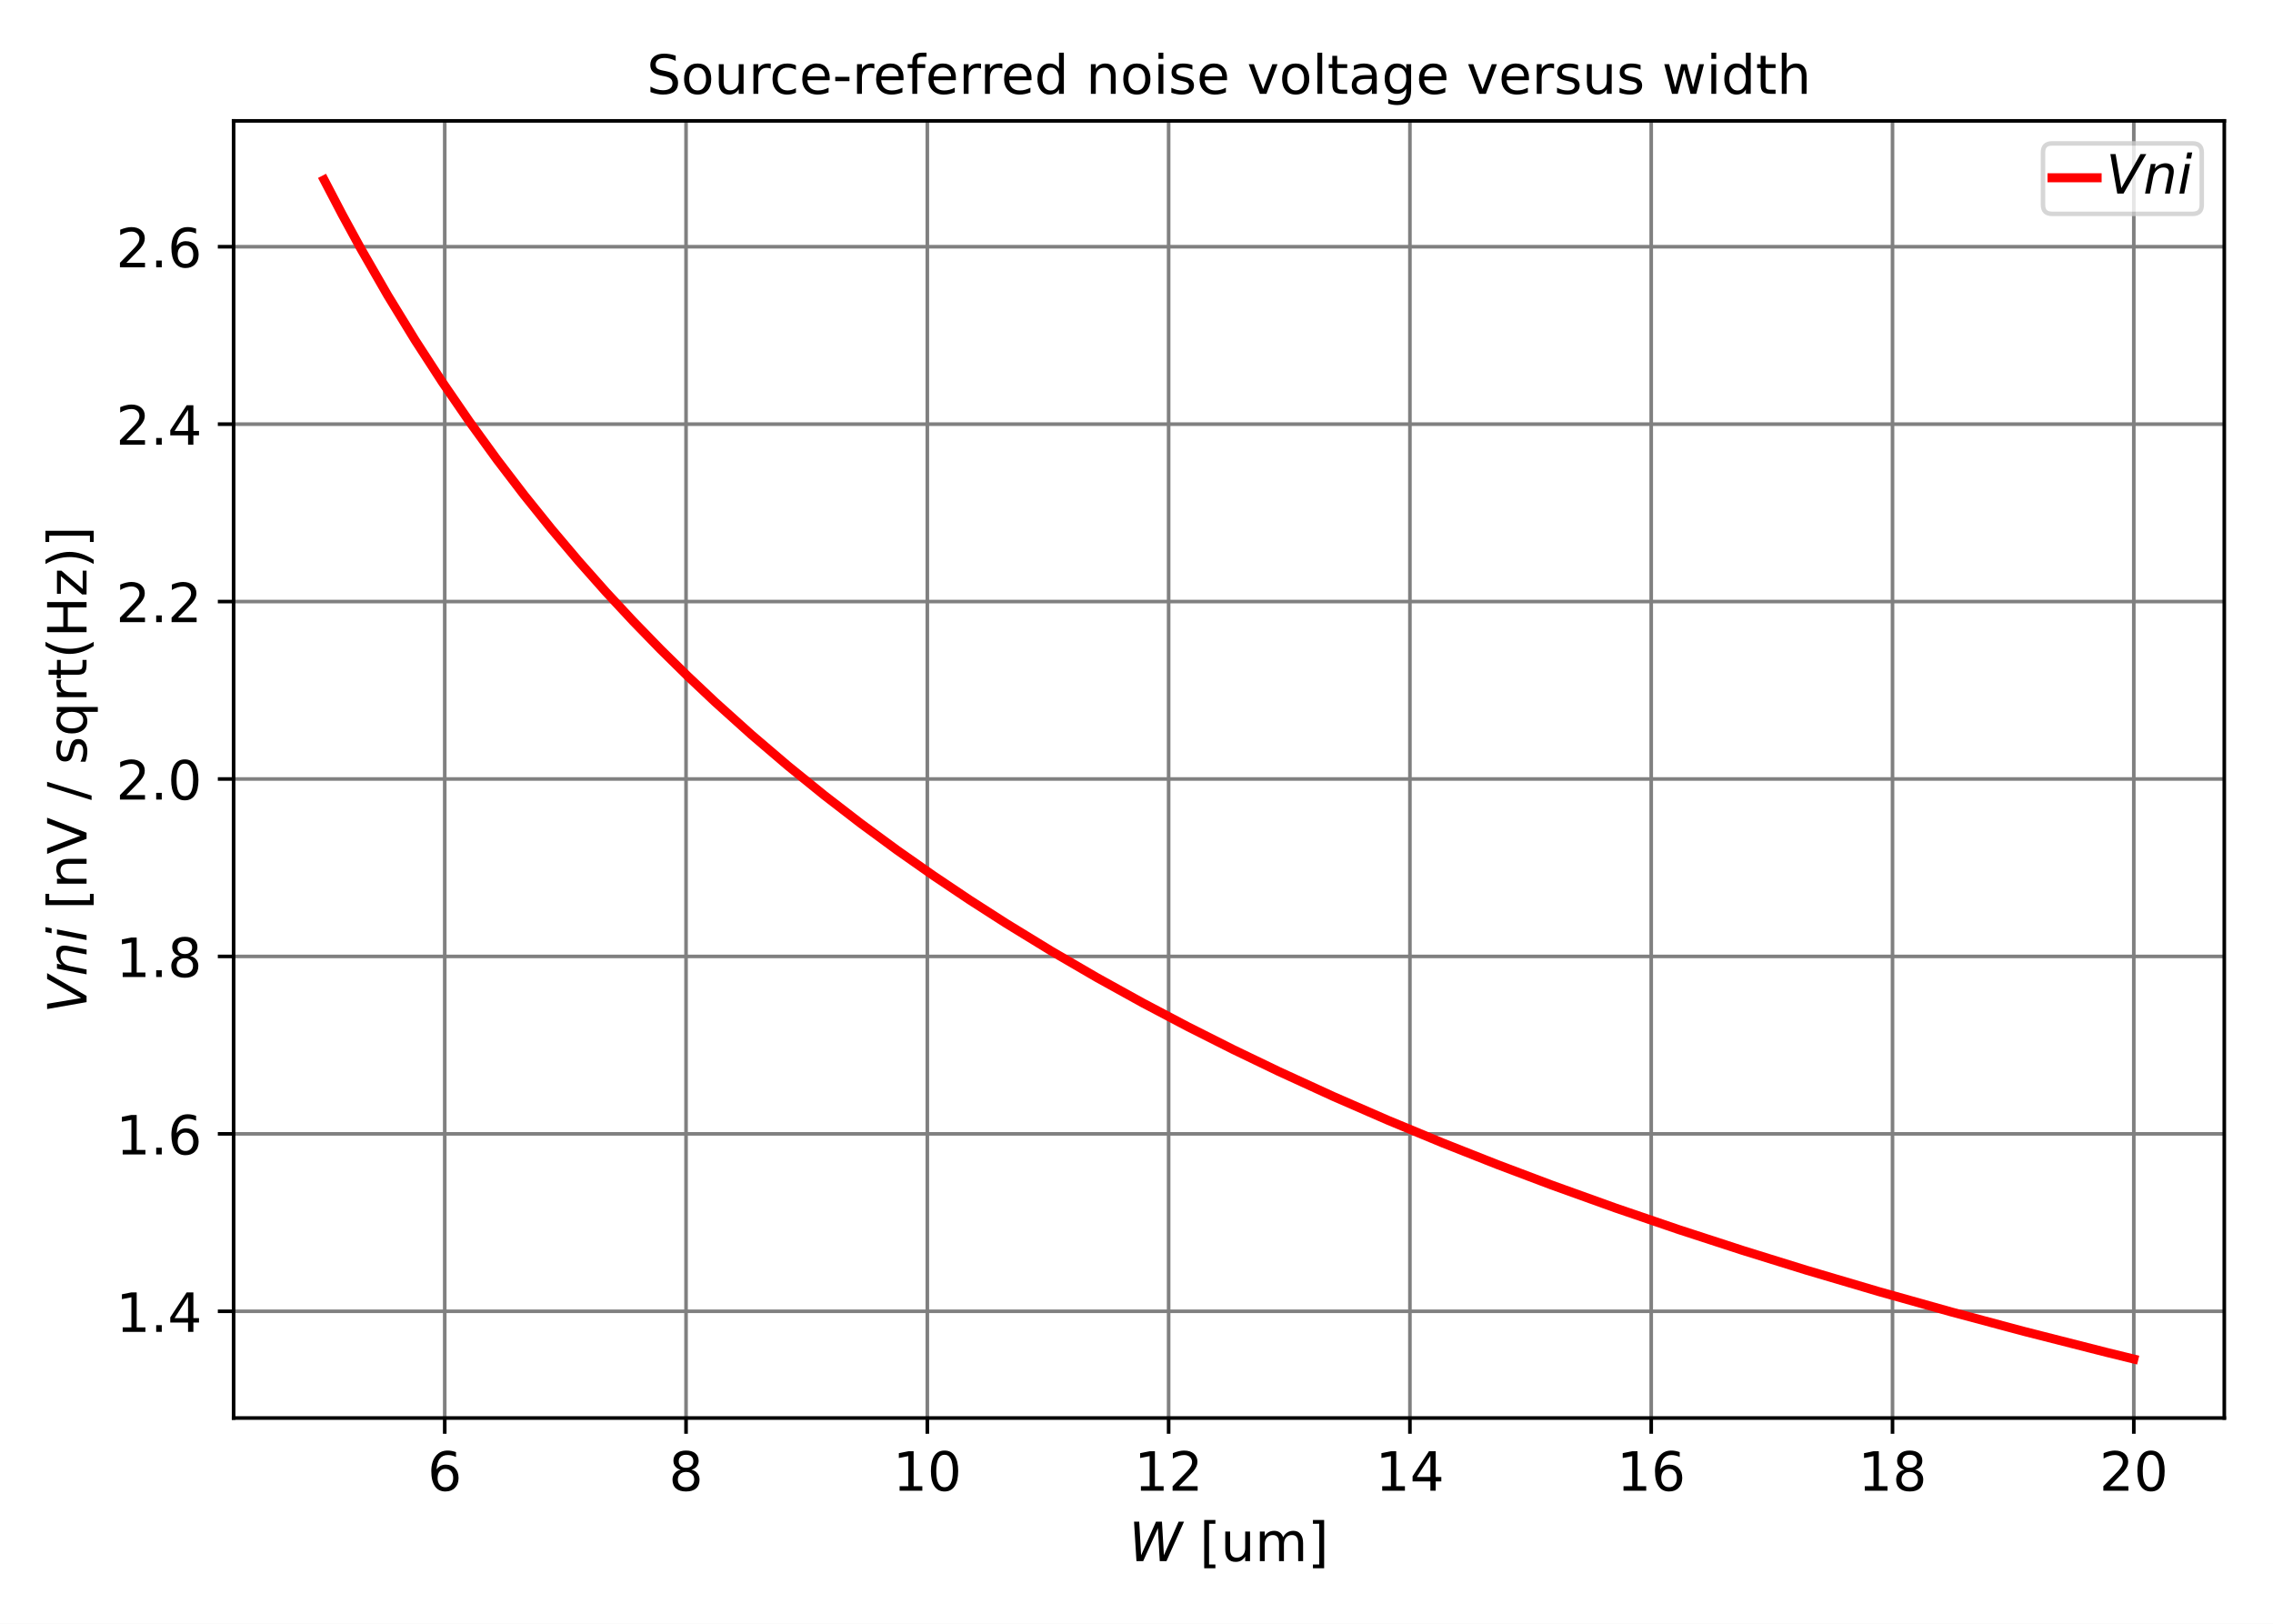
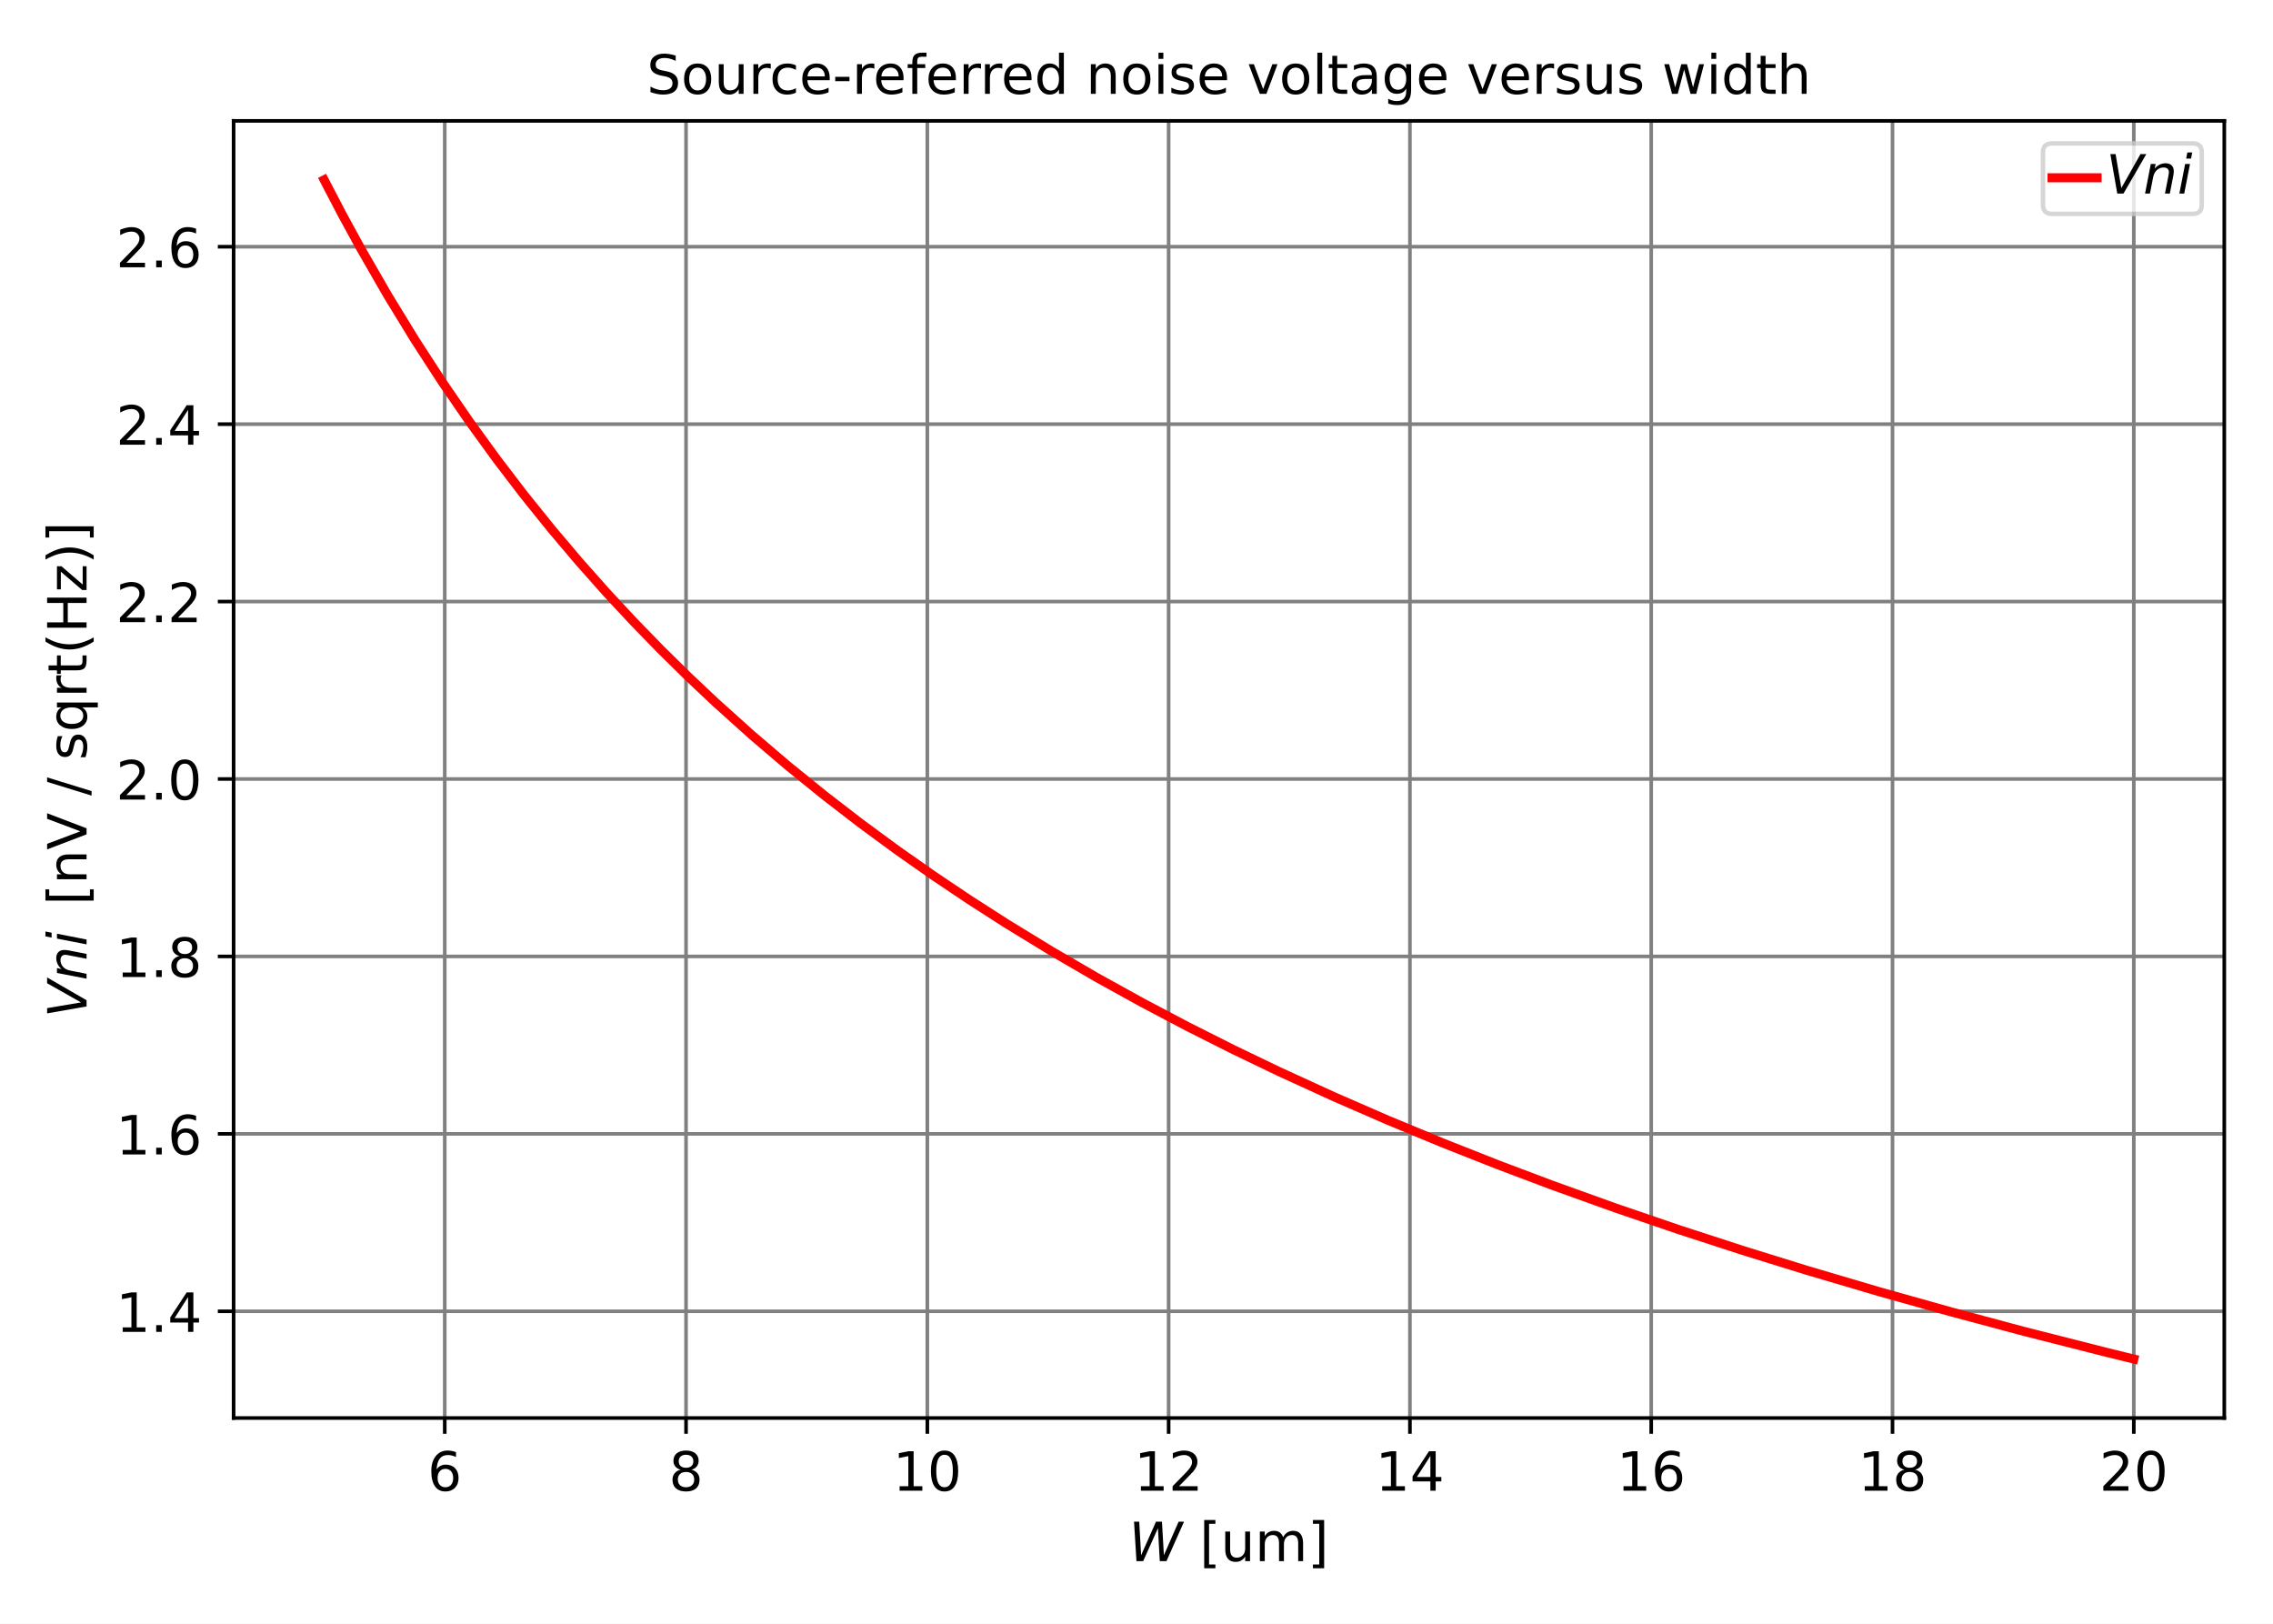
<svg xmlns="http://www.w3.org/2000/svg" xmlns:xlink="http://www.w3.org/1999/xlink" height="360pt" version="1.1" viewBox="0 0 504 360" width="504pt">
  <defs>
    <style type="text/css">*{stroke-linecap:butt;stroke-linejoin:round;}</style>
  </defs>
  <g id="figure_1">
    <g id="patch_1">
      <path d="M 0 360  L 504 360  L 504 0  L 0 0  z " style="fill:#ffffff;" />
    </g>
    <g id="axes_1">
      <g id="patch_2">
        <path d="M 51.8 314.387  L 493.2 314.387  L 493.2 26.8  L 51.8 26.8  z " style="fill:#ffffff;" />
      </g>
      <g id="matplotlib.axis_1">
        <g id="xtick_1">
          <g id="line2d_1">
-             <path clip-path="url(#p95892cc82b)" d="M 98.615 314.387  L 98.615 26.8  " style="fill:none;stroke:#808080;stroke-linecap:square;stroke-width:0.8;" />
+             <path clip-path="url(#pbc8a08a966)" d="M 98.615 314.387  L 98.615 26.8  " style="fill:none;stroke:#808080;stroke-linecap:square;stroke-width:0.8;" />
          </g>
          <g id="line2d_2">
            <defs>
-               <path d="M 0 0  L 0 3.5  " id="m4cd628f3c3" style="stroke:#000000;stroke-width:0.8;" />
+               <path d="M 0 0  L 0 3.5  " id="m3a64486b75" style="stroke:#000000;stroke-width:0.8;" />
            </defs>
            <g>
-               <use style="stroke:#000000;stroke-width:0.8;" x="98.615" xlink:href="#m4cd628f3c3" y="314.387" />
+               <use style="stroke:#000000;stroke-width:0.8;" x="98.615" xlink:href="#m3a64486b75" y="314.387" />
            </g>
          </g>
          <g id="text_1">
            <g transform="translate(94.79765 330.5056)scale(0.12 -0.12)">
              <defs>
                <path d="M 33.016 40.375  Q 26.375 40.375 22.484 35.828  Q 18.609 31.297 18.609 23.391  Q 18.609 15.531 22.484 10.953  Q 26.375 6.391 33.016 6.391  Q 39.656 6.391 43.531 10.953  Q 47.406 15.531 47.406 23.391  Q 47.406 31.297 43.531 35.828  Q 39.656 40.375 33.016 40.375  z M 52.594 71.297  L 52.594 62.312  Q 48.875 64.062 45.094 64.984  Q 41.312 65.922 37.594 65.922  Q 27.828 65.922 22.672 59.328  Q 17.531 52.734 16.797 39.406  Q 19.672 43.656 24.016 45.922  Q 28.375 48.188 33.594 48.188  Q 44.578 48.188 50.953 41.516  Q 57.328 34.859 57.328 23.391  Q 57.328 12.156 50.688 5.359  Q 44.047 -1.422 33.016 -1.422  Q 20.359 -1.422 13.672 8.266  Q 6.984 17.969 6.984 36.375  Q 6.984 53.656 15.188 63.938  Q 23.391 74.219 37.203 74.219  Q 40.922 74.219 44.703 73.484  Q 48.484 72.75 52.594 71.297  z " id="DejaVuSans-54" />
              </defs>
              <use xlink:href="#DejaVuSans-54" />
            </g>
          </g>
        </g>
        <g id="xtick_2">
          <g id="line2d_3">
-             <path clip-path="url(#p95892cc82b)" d="M 152.118 314.387  L 152.118 26.8  " style="fill:none;stroke:#808080;stroke-linecap:square;stroke-width:0.8;" />
+             <path clip-path="url(#pbc8a08a966)" d="M 152.118 314.387  L 152.118 26.8  " style="fill:none;stroke:#808080;stroke-linecap:square;stroke-width:0.8;" />
          </g>
          <g id="line2d_4">
            <g>
-               <use style="stroke:#000000;stroke-width:0.8;" x="152.118" xlink:href="#m4cd628f3c3" y="314.387" />
+               <use style="stroke:#000000;stroke-width:0.8;" x="152.118" xlink:href="#m3a64486b75" y="314.387" />
            </g>
          </g>
          <g id="text_2">
            <g transform="translate(148.3007 330.5056)scale(0.12 -0.12)">
              <defs>
                <path d="M 31.781 34.625  Q 24.75 34.625 20.719 30.859  Q 16.703 27.094 16.703 20.516  Q 16.703 13.922 20.719 10.156  Q 24.75 6.391 31.781 6.391  Q 38.812 6.391 42.859 10.172  Q 46.922 13.969 46.922 20.516  Q 46.922 27.094 42.891 30.859  Q 38.875 34.625 31.781 34.625  z M 21.922 38.812  Q 15.578 40.375 12.031 44.719  Q 8.5 49.078 8.5 55.328  Q 8.5 64.062 14.719 69.141  Q 20.953 74.219 31.781 74.219  Q 42.672 74.219 48.875 69.141  Q 55.078 64.062 55.078 55.328  Q 55.078 49.078 51.531 44.719  Q 48 40.375 41.703 38.812  Q 48.828 37.156 52.797 32.312  Q 56.781 27.484 56.781 20.516  Q 56.781 9.906 50.312 4.234  Q 43.844 -1.422 31.781 -1.422  Q 19.734 -1.422 13.25 4.234  Q 6.781 9.906 6.781 20.516  Q 6.781 27.484 10.781 32.312  Q 14.797 37.156 21.922 38.812  z M 18.312 54.391  Q 18.312 48.734 21.844 45.562  Q 25.391 42.391 31.781 42.391  Q 38.141 42.391 41.719 45.562  Q 45.312 48.734 45.312 54.391  Q 45.312 60.062 41.719 63.234  Q 38.141 66.406 31.781 66.406  Q 25.391 66.406 21.844 63.234  Q 18.312 60.062 18.312 54.391  z " id="DejaVuSans-56" />
              </defs>
              <use xlink:href="#DejaVuSans-56" />
            </g>
          </g>
        </g>
        <g id="xtick_3">
          <g id="line2d_5">
-             <path clip-path="url(#p95892cc82b)" d="M 205.621 314.387  L 205.621 26.8  " style="fill:none;stroke:#808080;stroke-linecap:square;stroke-width:0.8;" />
+             <path clip-path="url(#pbc8a08a966)" d="M 205.621 314.387  L 205.621 26.8  " style="fill:none;stroke:#808080;stroke-linecap:square;stroke-width:0.8;" />
          </g>
          <g id="line2d_6">
            <g>
-               <use style="stroke:#000000;stroke-width:0.8;" x="205.621" xlink:href="#m4cd628f3c3" y="314.387" />
+               <use style="stroke:#000000;stroke-width:0.8;" x="205.621" xlink:href="#m3a64486b75" y="314.387" />
            </g>
          </g>
          <g id="text_3">
            <g transform="translate(197.9862 330.5056)scale(0.12 -0.12)">
              <defs>
                <path d="M 12.406 8.297  L 28.516 8.297  L 28.516 63.922  L 10.984 60.406  L 10.984 69.391  L 28.422 72.906  L 38.281 72.906  L 38.281 8.297  L 54.391 8.297  L 54.391 0  L 12.406 0  z " id="DejaVuSans-49" />
                <path d="M 31.781 66.406  Q 24.172 66.406 20.328 58.906  Q 16.5 51.422 16.5 36.375  Q 16.5 21.391 20.328 13.891  Q 24.172 6.391 31.781 6.391  Q 39.453 6.391 43.281 13.891  Q 47.125 21.391 47.125 36.375  Q 47.125 51.422 43.281 58.906  Q 39.453 66.406 31.781 66.406  z M 31.781 74.219  Q 44.047 74.219 50.516 64.516  Q 56.984 54.828 56.984 36.375  Q 56.984 17.969 50.516 8.266  Q 44.047 -1.422 31.781 -1.422  Q 19.531 -1.422 13.062 8.266  Q 6.594 17.969 6.594 36.375  Q 6.594 54.828 13.062 64.516  Q 19.531 74.219 31.781 74.219  z " id="DejaVuSans-48" />
              </defs>
              <use xlink:href="#DejaVuSans-49" />
              <use x="63.623" xlink:href="#DejaVuSans-48" />
            </g>
          </g>
        </g>
        <g id="xtick_4">
          <g id="line2d_7">
-             <path clip-path="url(#p95892cc82b)" d="M 259.124 314.387  L 259.124 26.8  " style="fill:none;stroke:#808080;stroke-linecap:square;stroke-width:0.8;" />
+             <path clip-path="url(#pbc8a08a966)" d="M 259.124 314.387  L 259.124 26.8  " style="fill:none;stroke:#808080;stroke-linecap:square;stroke-width:0.8;" />
          </g>
          <g id="line2d_8">
            <g>
-               <use style="stroke:#000000;stroke-width:0.8;" x="259.124" xlink:href="#m4cd628f3c3" y="314.387" />
+               <use style="stroke:#000000;stroke-width:0.8;" x="259.124" xlink:href="#m3a64486b75" y="314.387" />
            </g>
          </g>
          <g id="text_4">
            <g transform="translate(251.4892 330.5056)scale(0.12 -0.12)">
              <defs>
                <path d="M 19.188 8.297  L 53.609 8.297  L 53.609 0  L 7.328 0  L 7.328 8.297  Q 12.938 14.109 22.625 23.891  Q 32.328 33.688 34.812 36.531  Q 39.547 41.844 41.422 45.531  Q 43.312 49.219 43.312 52.781  Q 43.312 58.594 39.234 62.25  Q 35.156 65.922 28.609 65.922  Q 23.969 65.922 18.812 64.312  Q 13.672 62.703 7.812 59.422  L 7.812 69.391  Q 13.766 71.781 18.938 73  Q 24.125 74.219 28.422 74.219  Q 39.75 74.219 46.484 68.547  Q 53.219 62.891 53.219 53.422  Q 53.219 48.922 51.531 44.891  Q 49.859 40.875 45.406 35.406  Q 44.188 33.984 37.641 27.219  Q 31.109 20.453 19.188 8.297  z " id="DejaVuSans-50" />
              </defs>
              <use xlink:href="#DejaVuSans-49" />
              <use x="63.623" xlink:href="#DejaVuSans-50" />
            </g>
          </g>
        </g>
        <g id="xtick_5">
          <g id="line2d_9">
-             <path clip-path="url(#p95892cc82b)" d="M 312.627 314.387  L 312.627 26.8  " style="fill:none;stroke:#808080;stroke-linecap:square;stroke-width:0.8;" />
+             <path clip-path="url(#pbc8a08a966)" d="M 312.627 314.387  L 312.627 26.8  " style="fill:none;stroke:#808080;stroke-linecap:square;stroke-width:0.8;" />
          </g>
          <g id="line2d_10">
            <g>
-               <use style="stroke:#000000;stroke-width:0.8;" x="312.627" xlink:href="#m4cd628f3c3" y="314.387" />
+               <use style="stroke:#000000;stroke-width:0.8;" x="312.627" xlink:href="#m3a64486b75" y="314.387" />
            </g>
          </g>
          <g id="text_5">
            <g transform="translate(304.9923 330.5056)scale(0.12 -0.12)">
              <defs>
                <path d="M 37.797 64.312  L 12.891 25.391  L 37.797 25.391  z M 35.203 72.906  L 47.609 72.906  L 47.609 25.391  L 58.016 25.391  L 58.016 17.188  L 47.609 17.188  L 47.609 0  L 37.797 0  L 37.797 17.188  L 4.891 17.188  L 4.891 26.703  z " id="DejaVuSans-52" />
              </defs>
              <use xlink:href="#DejaVuSans-49" />
              <use x="63.623" xlink:href="#DejaVuSans-52" />
            </g>
          </g>
        </g>
        <g id="xtick_6">
          <g id="line2d_11">
-             <path clip-path="url(#p95892cc82b)" d="M 366.13 314.387  L 366.13 26.8  " style="fill:none;stroke:#808080;stroke-linecap:square;stroke-width:0.8;" />
+             <path clip-path="url(#pbc8a08a966)" d="M 366.13 314.387  L 366.13 26.8  " style="fill:none;stroke:#808080;stroke-linecap:square;stroke-width:0.8;" />
          </g>
          <g id="line2d_12">
            <g>
-               <use style="stroke:#000000;stroke-width:0.8;" x="366.13" xlink:href="#m4cd628f3c3" y="314.387" />
+               <use style="stroke:#000000;stroke-width:0.8;" x="366.13" xlink:href="#m3a64486b75" y="314.387" />
            </g>
          </g>
          <g id="text_6">
            <g transform="translate(358.4953 330.5056)scale(0.12 -0.12)">
              <use xlink:href="#DejaVuSans-49" />
              <use x="63.623" xlink:href="#DejaVuSans-54" />
            </g>
          </g>
        </g>
        <g id="xtick_7">
          <g id="line2d_13">
-             <path clip-path="url(#p95892cc82b)" d="M 419.633 314.387  L 419.633 26.8  " style="fill:none;stroke:#808080;stroke-linecap:square;stroke-width:0.8;" />
+             <path clip-path="url(#pbc8a08a966)" d="M 419.633 314.387  L 419.633 26.8  " style="fill:none;stroke:#808080;stroke-linecap:square;stroke-width:0.8;" />
          </g>
          <g id="line2d_14">
            <g>
-               <use style="stroke:#000000;stroke-width:0.8;" x="419.633" xlink:href="#m4cd628f3c3" y="314.387" />
+               <use style="stroke:#000000;stroke-width:0.8;" x="419.633" xlink:href="#m3a64486b75" y="314.387" />
            </g>
          </g>
          <g id="text_7">
            <g transform="translate(411.9983 330.5056)scale(0.12 -0.12)">
              <use xlink:href="#DejaVuSans-49" />
              <use x="63.623" xlink:href="#DejaVuSans-56" />
            </g>
          </g>
        </g>
        <g id="xtick_8">
          <g id="line2d_15">
-             <path clip-path="url(#p95892cc82b)" d="M 473.136 314.387  L 473.136 26.8  " style="fill:none;stroke:#808080;stroke-linecap:square;stroke-width:0.8;" />
+             <path clip-path="url(#pbc8a08a966)" d="M 473.136 314.387  L 473.136 26.8  " style="fill:none;stroke:#808080;stroke-linecap:square;stroke-width:0.8;" />
          </g>
          <g id="line2d_16">
            <g>
-               <use style="stroke:#000000;stroke-width:0.8;" x="473.136" xlink:href="#m4cd628f3c3" y="314.387" />
+               <use style="stroke:#000000;stroke-width:0.8;" x="473.136" xlink:href="#m3a64486b75" y="314.387" />
            </g>
          </g>
          <g id="text_8">
            <g transform="translate(465.5014 330.5056)scale(0.12 -0.12)">
              <use xlink:href="#DejaVuSans-50" />
              <use x="63.623" xlink:href="#DejaVuSans-48" />
            </g>
          </g>
        </g>
        <g id="text_9">
          <g transform="translate(250.3 346.1194)scale(0.12 -0.12)">
            <defs>
              <path d="M 9.625 72.906  L 19.188 72.906  L 22.703 10.891  L 50.203 72.906  L 61.188 72.906  L 64.797 10.891  L 92 72.906  L 102 72.906  L 69.578 0  L 57.172 0  L 53.812 60.797  L 26.516 0  L 14.109 0  z " id="DejaVuSans-Oblique-87" />
              <path id="DejaVuSans-32" />
              <path d="M 8.594 75.984  L 29.297 75.984  L 29.297 69  L 17.578 69  L 17.578 -6.203  L 29.297 -6.203  L 29.297 -13.188  L 8.594 -13.188  z " id="DejaVuSans-91" />
              <path d="M 8.5 21.578  L 8.5 54.688  L 17.484 54.688  L 17.484 21.922  Q 17.484 14.156 20.5 10.266  Q 23.531 6.391 29.594 6.391  Q 36.859 6.391 41.078 11.031  Q 45.312 15.672 45.312 23.688  L 45.312 54.688  L 54.297 54.688  L 54.297 0  L 45.312 0  L 45.312 8.406  Q 42.047 3.422 37.719 1  Q 33.406 -1.422 27.688 -1.422  Q 18.266 -1.422 13.375 4.438  Q 8.5 10.297 8.5 21.578  z M 31.109 56  z " id="DejaVuSans-117" />
              <path d="M 52 44.188  Q 55.375 50.25 60.062 53.125  Q 64.75 56 71.094 56  Q 79.641 56 84.281 50.016  Q 88.922 44.047 88.922 33.016  L 88.922 0  L 79.891 0  L 79.891 32.719  Q 79.891 40.578 77.094 44.375  Q 74.312 48.188 68.609 48.188  Q 61.625 48.188 57.562 43.547  Q 53.516 38.922 53.516 30.906  L 53.516 0  L 44.484 0  L 44.484 32.719  Q 44.484 40.625 41.703 44.406  Q 38.922 48.188 33.109 48.188  Q 26.219 48.188 22.156 43.531  Q 18.109 38.875 18.109 30.906  L 18.109 0  L 9.078 0  L 9.078 54.688  L 18.109 54.688  L 18.109 46.188  Q 21.188 51.219 25.484 53.609  Q 29.781 56 35.688 56  Q 41.656 56 45.828 52.969  Q 50 49.953 52 44.188  z " id="DejaVuSans-109" />
              <path d="M 30.422 75.984  L 30.422 -13.188  L 9.719 -13.188  L 9.719 -6.203  L 21.391 -6.203  L 21.391 69  L 9.719 69  L 9.719 75.984  z " id="DejaVuSans-93" />
            </defs>
            <use transform="translate(0 0.015625)" xlink:href="#DejaVuSans-Oblique-87" />
            <use transform="translate(98.87695 0.015625)" xlink:href="#DejaVuSans-32" />
            <use transform="translate(130.6641 0.015625)" xlink:href="#DejaVuSans-91" />
            <use transform="translate(169.6777 0.015625)" xlink:href="#DejaVuSans-117" />
            <use transform="translate(233.0566 0.015625)" xlink:href="#DejaVuSans-109" />
            <use transform="translate(330.4688 0.015625)" xlink:href="#DejaVuSans-93" />
          </g>
        </g>
      </g>
      <g id="matplotlib.axis_2">
        <g id="ytick_1">
          <g id="line2d_17">
-             <path clip-path="url(#p95892cc82b)" d="M 51.8 290.726  L 493.2 290.726  " style="fill:none;stroke:#808080;stroke-linecap:square;stroke-width:0.8;" />
+             <path clip-path="url(#pbc8a08a966)" d="M 51.8 290.726  L 493.2 290.726  " style="fill:none;stroke:#808080;stroke-linecap:square;stroke-width:0.8;" />
          </g>
          <g id="line2d_18">
            <defs>
-               <path d="M 0 0  L -3.5 0  " id="m4e71c1735b" style="stroke:#000000;stroke-width:0.8;" />
+               <path d="M 0 0  L -3.5 0  " id="mef9ce74b13" style="stroke:#000000;stroke-width:0.8;" />
            </defs>
            <g>
-               <use style="stroke:#000000;stroke-width:0.8;" x="51.8" xlink:href="#m4e71c1735b" y="290.726" />
+               <use style="stroke:#000000;stroke-width:0.8;" x="51.8" xlink:href="#mef9ce74b13" y="290.726" />
            </g>
          </g>
          <g id="text_10">
            <g transform="translate(25.71625 295.2856)scale(0.12 -0.12)">
              <defs>
                <path d="M 10.688 12.406  L 21 12.406  L 21 0  L 10.688 0  z " id="DejaVuSans-46" />
              </defs>
              <use xlink:href="#DejaVuSans-49" />
              <use x="63.623" xlink:href="#DejaVuSans-46" />
              <use x="95.41" xlink:href="#DejaVuSans-52" />
            </g>
          </g>
        </g>
        <g id="ytick_2">
          <g id="line2d_19">
-             <path clip-path="url(#p95892cc82b)" d="M 51.8 251.388  L 493.2 251.388  " style="fill:none;stroke:#808080;stroke-linecap:square;stroke-width:0.8;" />
+             <path clip-path="url(#pbc8a08a966)" d="M 51.8 251.388  L 493.2 251.388  " style="fill:none;stroke:#808080;stroke-linecap:square;stroke-width:0.8;" />
          </g>
          <g id="line2d_20">
            <g>
-               <use style="stroke:#000000;stroke-width:0.8;" x="51.8" xlink:href="#m4e71c1735b" y="251.388" />
+               <use style="stroke:#000000;stroke-width:0.8;" x="51.8" xlink:href="#mef9ce74b13" y="251.388" />
            </g>
          </g>
          <g id="text_11">
            <g transform="translate(25.71625 255.9475)scale(0.12 -0.12)">
              <use xlink:href="#DejaVuSans-49" />
              <use x="63.623" xlink:href="#DejaVuSans-46" />
              <use x="95.41" xlink:href="#DejaVuSans-54" />
            </g>
          </g>
        </g>
        <g id="ytick_3">
          <g id="line2d_21">
-             <path clip-path="url(#p95892cc82b)" d="M 51.8 212.05  L 493.2 212.05  " style="fill:none;stroke:#808080;stroke-linecap:square;stroke-width:0.8;" />
+             <path clip-path="url(#pbc8a08a966)" d="M 51.8 212.05  L 493.2 212.05  " style="fill:none;stroke:#808080;stroke-linecap:square;stroke-width:0.8;" />
          </g>
          <g id="line2d_22">
            <g>
-               <use style="stroke:#000000;stroke-width:0.8;" x="51.8" xlink:href="#m4e71c1735b" y="212.05" />
+               <use style="stroke:#000000;stroke-width:0.8;" x="51.8" xlink:href="#mef9ce74b13" y="212.05" />
            </g>
          </g>
          <g id="text_12">
            <g transform="translate(25.71625 216.6094)scale(0.12 -0.12)">
              <use xlink:href="#DejaVuSans-49" />
              <use x="63.623" xlink:href="#DejaVuSans-46" />
              <use x="95.41" xlink:href="#DejaVuSans-56" />
            </g>
          </g>
        </g>
        <g id="ytick_4">
          <g id="line2d_23">
-             <path clip-path="url(#p95892cc82b)" d="M 51.8 172.712  L 493.2 172.712  " style="fill:none;stroke:#808080;stroke-linecap:square;stroke-width:0.8;" />
+             <path clip-path="url(#pbc8a08a966)" d="M 51.8 172.712  L 493.2 172.712  " style="fill:none;stroke:#808080;stroke-linecap:square;stroke-width:0.8;" />
          </g>
          <g id="line2d_24">
            <g>
-               <use style="stroke:#000000;stroke-width:0.8;" x="51.8" xlink:href="#m4e71c1735b" y="172.712" />
+               <use style="stroke:#000000;stroke-width:0.8;" x="51.8" xlink:href="#mef9ce74b13" y="172.712" />
            </g>
          </g>
          <g id="text_13">
            <g transform="translate(25.71625 177.2713)scale(0.12 -0.12)">
              <use xlink:href="#DejaVuSans-50" />
              <use x="63.623" xlink:href="#DejaVuSans-46" />
              <use x="95.41" xlink:href="#DejaVuSans-48" />
            </g>
          </g>
        </g>
        <g id="ytick_5">
          <g id="line2d_25">
-             <path clip-path="url(#p95892cc82b)" d="M 51.8 133.374  L 493.2 133.374  " style="fill:none;stroke:#808080;stroke-linecap:square;stroke-width:0.8;" />
+             <path clip-path="url(#pbc8a08a966)" d="M 51.8 133.374  L 493.2 133.374  " style="fill:none;stroke:#808080;stroke-linecap:square;stroke-width:0.8;" />
          </g>
          <g id="line2d_26">
            <g>
-               <use style="stroke:#000000;stroke-width:0.8;" x="51.8" xlink:href="#m4e71c1735b" y="133.374" />
+               <use style="stroke:#000000;stroke-width:0.8;" x="51.8" xlink:href="#mef9ce74b13" y="133.374" />
            </g>
          </g>
          <g id="text_14">
            <g transform="translate(25.71625 137.9333)scale(0.12 -0.12)">
              <use xlink:href="#DejaVuSans-50" />
              <use x="63.623" xlink:href="#DejaVuSans-46" />
              <use x="95.41" xlink:href="#DejaVuSans-50" />
            </g>
          </g>
        </g>
        <g id="ytick_6">
          <g id="line2d_27">
-             <path clip-path="url(#p95892cc82b)" d="M 51.8 94.036  L 493.2 94.036  " style="fill:none;stroke:#808080;stroke-linecap:square;stroke-width:0.8;" />
+             <path clip-path="url(#pbc8a08a966)" d="M 51.8 94.036  L 493.2 94.036  " style="fill:none;stroke:#808080;stroke-linecap:square;stroke-width:0.8;" />
          </g>
          <g id="line2d_28">
            <g>
-               <use style="stroke:#000000;stroke-width:0.8;" x="51.8" xlink:href="#m4e71c1735b" y="94.036" />
+               <use style="stroke:#000000;stroke-width:0.8;" x="51.8" xlink:href="#mef9ce74b13" y="94.036" />
            </g>
          </g>
          <g id="text_15">
            <g transform="translate(25.71625 98.5952)scale(0.12 -0.12)">
              <use xlink:href="#DejaVuSans-50" />
              <use x="63.623" xlink:href="#DejaVuSans-46" />
              <use x="95.41" xlink:href="#DejaVuSans-52" />
            </g>
          </g>
        </g>
        <g id="ytick_7">
          <g id="line2d_29">
-             <path clip-path="url(#p95892cc82b)" d="M 51.8 54.698  L 493.2 54.698  " style="fill:none;stroke:#808080;stroke-linecap:square;stroke-width:0.8;" />
+             <path clip-path="url(#pbc8a08a966)" d="M 51.8 54.698  L 493.2 54.698  " style="fill:none;stroke:#808080;stroke-linecap:square;stroke-width:0.8;" />
          </g>
          <g id="line2d_30">
            <g>
-               <use style="stroke:#000000;stroke-width:0.8;" x="51.8" xlink:href="#m4e71c1735b" y="54.698" />
+               <use style="stroke:#000000;stroke-width:0.8;" x="51.8" xlink:href="#mef9ce74b13" y="54.698" />
            </g>
          </g>
          <g id="text_16">
            <g transform="translate(25.71625 59.25713)scale(0.12 -0.12)">
              <use xlink:href="#DejaVuSans-50" />
              <use x="63.623" xlink:href="#DejaVuSans-46" />
              <use x="95.41" xlink:href="#DejaVuSans-54" />
            </g>
          </g>
        </g>
        <g id="text_17">
-           <g transform="translate(19.19625 224.6538)rotate(-90)scale(0.12 -0.12)">
+           <g transform="translate(19.19625 225.6138)rotate(-90)scale(0.12 -0.12)">
            <defs>
              <path d="M 20.609 0  L 7.812 72.906  L 17.484 72.906  L 28.078 10.203  L 63.484 72.906  L 74.219 72.906  L 32.078 0  z " id="DejaVuSans-Oblique-86" />
              <path d="M 55.719 33.016  L 49.312 0  L 40.281 0  L 46.688 32.672  Q 47.125 34.969 47.359 36.719  Q 47.609 38.484 47.609 39.5  Q 47.609 43.609 45.016 45.891  Q 42.438 48.188 37.797 48.188  Q 30.562 48.188 25.344 43.375  Q 20.125 38.578 18.5 30.328  L 12.5 0  L 3.516 0  L 14.109 54.688  L 23.094 54.688  L 21.297 46.094  Q 25.047 50.828 30.312 53.406  Q 35.594 56 41.406 56  Q 48.641 56 52.609 52.094  Q 56.594 48.188 56.594 41.109  Q 56.594 39.359 56.375 37.359  Q 56.156 35.359 55.719 33.016  z " id="DejaVuSans-Oblique-110" />
              <path d="M 18.312 75.984  L 27.297 75.984  L 25.094 64.594  L 16.109 64.594  z M 14.203 54.688  L 23.188 54.688  L 12.5 0  L 3.516 0  z " id="DejaVuSans-Oblique-105" />
              <path d="M 54.891 33.016  L 54.891 0  L 45.906 0  L 45.906 32.719  Q 45.906 40.484 42.875 44.328  Q 39.844 48.188 33.797 48.188  Q 26.516 48.188 22.312 43.547  Q 18.109 38.922 18.109 30.906  L 18.109 0  L 9.078 0  L 9.078 54.688  L 18.109 54.688  L 18.109 46.188  Q 21.344 51.125 25.703 53.562  Q 30.078 56 35.797 56  Q 45.219 56 50.047 50.172  Q 54.891 44.344 54.891 33.016  z " id="DejaVuSans-110" />
              <path d="M 28.609 0  L 0.781 72.906  L 11.078 72.906  L 34.188 11.531  L 57.328 72.906  L 67.578 72.906  L 39.797 0  z " id="DejaVuSans-86" />
              <path d="M 25.391 72.906  L 33.688 72.906  L 8.297 -9.281  L 0 -9.281  z " id="DejaVuSans-47" />
              <path d="M 44.281 53.078  L 44.281 44.578  Q 40.484 46.531 36.375 47.5  Q 32.281 48.484 27.875 48.484  Q 21.188 48.484 17.844 46.438  Q 14.5 44.391 14.5 40.281  Q 14.5 37.156 16.891 35.375  Q 19.281 33.594 26.516 31.984  L 29.594 31.297  Q 39.156 29.25 43.188 25.516  Q 47.219 21.781 47.219 15.094  Q 47.219 7.469 41.188 3.016  Q 35.156 -1.422 24.609 -1.422  Q 20.219 -1.422 15.453 -0.562  Q 10.688 0.297 5.422 2  L 5.422 11.281  Q 10.406 8.688 15.234 7.391  Q 20.062 6.109 24.812 6.109  Q 31.156 6.109 34.562 8.281  Q 37.984 10.453 37.984 14.406  Q 37.984 18.062 35.516 20.016  Q 33.062 21.969 24.703 23.781  L 21.578 24.516  Q 13.234 26.266 9.516 29.906  Q 5.812 33.547 5.812 39.891  Q 5.812 47.609 11.281 51.797  Q 16.75 56 26.812 56  Q 31.781 56 36.172 55.266  Q 40.578 54.547 44.281 53.078  z " id="DejaVuSans-115" />
              <path d="M 14.797 27.297  Q 14.797 17.391 18.875 11.75  Q 22.953 6.109 30.078 6.109  Q 37.203 6.109 41.297 11.75  Q 45.406 17.391 45.406 27.297  Q 45.406 37.203 41.297 42.844  Q 37.203 48.484 30.078 48.484  Q 22.953 48.484 18.875 42.844  Q 14.797 37.203 14.797 27.297  z M 45.406 8.203  Q 42.578 3.328 38.25 0.953  Q 33.938 -1.422 27.875 -1.422  Q 17.969 -1.422 11.734 6.484  Q 5.516 14.406 5.516 27.297  Q 5.516 40.188 11.734 48.094  Q 17.969 56 27.875 56  Q 33.938 56 38.25 53.625  Q 42.578 51.266 45.406 46.391  L 45.406 54.688  L 54.391 54.688  L 54.391 -20.797  L 45.406 -20.797  z " id="DejaVuSans-113" />
              <path d="M 41.109 46.297  Q 39.594 47.172 37.812 47.578  Q 36.031 48 33.891 48  Q 26.266 48 22.188 43.047  Q 18.109 38.094 18.109 28.812  L 18.109 0  L 9.078 0  L 9.078 54.688  L 18.109 54.688  L 18.109 46.188  Q 20.953 51.172 25.484 53.578  Q 30.031 56 36.531 56  Q 37.453 56 38.578 55.875  Q 39.703 55.766 41.062 55.516  z " id="DejaVuSans-114" />
              <path d="M 18.312 70.219  L 18.312 54.688  L 36.812 54.688  L 36.812 47.703  L 18.312 47.703  L 18.312 18.016  Q 18.312 11.328 20.141 9.422  Q 21.969 7.516 27.594 7.516  L 36.812 7.516  L 36.812 0  L 27.594 0  Q 17.188 0 13.234 3.875  Q 9.281 7.766 9.281 18.016  L 9.281 47.703  L 2.688 47.703  L 2.688 54.688  L 9.281 54.688  L 9.281 70.219  z " id="DejaVuSans-116" />
              <path d="M 31 75.875  Q 24.469 64.656 21.281 53.656  Q 18.109 42.672 18.109 31.391  Q 18.109 20.125 21.312 9.062  Q 24.516 -2 31 -13.188  L 23.188 -13.188  Q 15.875 -1.703 12.234 9.375  Q 8.594 20.453 8.594 31.391  Q 8.594 42.281 12.203 53.312  Q 15.828 64.359 23.188 75.875  z " id="DejaVuSans-40" />
              <path d="M 9.812 72.906  L 19.672 72.906  L 19.672 43.016  L 55.516 43.016  L 55.516 72.906  L 65.375 72.906  L 65.375 0  L 55.516 0  L 55.516 34.719  L 19.672 34.719  L 19.672 0  L 9.812 0  z " id="DejaVuSans-72" />
              <path d="M 5.516 54.688  L 48.188 54.688  L 48.188 46.484  L 14.406 7.172  L 48.188 7.172  L 48.188 0  L 4.297 0  L 4.297 8.203  L 38.094 47.516  L 5.516 47.516  z " id="DejaVuSans-122" />
              <path d="M 8.016 75.875  L 15.828 75.875  Q 23.141 64.359 26.781 53.312  Q 30.422 42.281 30.422 31.391  Q 30.422 20.453 26.781 9.375  Q 23.141 -1.703 15.828 -13.188  L 8.016 -13.188  Q 14.5 -2 17.703 9.062  Q 20.906 20.125 20.906 31.391  Q 20.906 42.672 17.703 53.656  Q 14.5 64.656 8.016 75.875  z " id="DejaVuSans-41" />
            </defs>
            <use transform="translate(0 0.015625)" xlink:href="#DejaVuSans-Oblique-86" />
            <use transform="translate(68.4082 0.015625)" xlink:href="#DejaVuSans-Oblique-110" />
            <use transform="translate(131.7871 0.015625)" xlink:href="#DejaVuSans-Oblique-105" />
-             <use transform="translate(159.5703 0.015625)" xlink:href="#DejaVuSans-32" />
-             <use transform="translate(191.3574 0.015625)" xlink:href="#DejaVuSans-91" />
-             <use transform="translate(230.3711 0.015625)" xlink:href="#DejaVuSans-110" />
-             <use transform="translate(293.75 0.015625)" xlink:href="#DejaVuSans-86" />
-             <use transform="translate(362.1582 0.015625)" xlink:href="#DejaVuSans-32" />
-             <use transform="translate(393.9453 0.015625)" xlink:href="#DejaVuSans-47" />
-             <use transform="translate(427.6367 0.015625)" xlink:href="#DejaVuSans-32" />
-             <use transform="translate(459.4238 0.015625)" xlink:href="#DejaVuSans-115" />
-             <use transform="translate(511.5234 0.015625)" xlink:href="#DejaVuSans-113" />
-             <use transform="translate(575 0.015625)" xlink:href="#DejaVuSans-114" />
-             <use transform="translate(616.1133 0.015625)" xlink:href="#DejaVuSans-116" />
-             <use transform="translate(655.3223 0.015625)" xlink:href="#DejaVuSans-40" />
-             <use transform="translate(694.3359 0.015625)" xlink:href="#DejaVuSans-72" />
-             <use transform="translate(769.5312 0.015625)" xlink:href="#DejaVuSans-122" />
-             <use transform="translate(822.0215 0.015625)" xlink:href="#DejaVuSans-41" />
-             <use transform="translate(861.0352 0.015625)" xlink:href="#DejaVuSans-93" />
+             <use transform="translate(175.806 0.015625)" xlink:href="#DejaVuSans-32" />
+             <use transform="translate(207.5931 0.015625)" xlink:href="#DejaVuSans-91" />
+             <use transform="translate(246.6068 0.015625)" xlink:href="#DejaVuSans-110" />
+             <use transform="translate(309.9857 0.015625)" xlink:href="#DejaVuSans-86" />
+             <use transform="translate(378.3939 0.015625)" xlink:href="#DejaVuSans-32" />
+             <use transform="translate(410.181 0.015625)" xlink:href="#DejaVuSans-47" />
+             <use transform="translate(443.8724 0.015625)" xlink:href="#DejaVuSans-32" />
+             <use transform="translate(475.6595 0.015625)" xlink:href="#DejaVuSans-115" />
+             <use transform="translate(527.7591 0.015625)" xlink:href="#DejaVuSans-113" />
+             <use transform="translate(591.2357 0.015625)" xlink:href="#DejaVuSans-114" />
+             <use transform="translate(632.349 0.015625)" xlink:href="#DejaVuSans-116" />
+             <use transform="translate(671.5579 0.015625)" xlink:href="#DejaVuSans-40" />
+             <use transform="translate(710.5716 0.015625)" xlink:href="#DejaVuSans-72" />
+             <use transform="translate(785.7669 0.015625)" xlink:href="#DejaVuSans-122" />
+             <use transform="translate(838.2572 0.015625)" xlink:href="#DejaVuSans-41" />
+             <use transform="translate(877.2708 0.015625)" xlink:href="#DejaVuSans-93" />
          </g>
        </g>
      </g>
      <g id="line2d_31">
-         <path clip-path="url(#p95892cc82b)" d="M 71.864 39.872  L 75.897 47.597  L 79.929 54.99  L 85.979 65.505  L 92.028 75.394  L 98.077 84.715  L 104.127 93.522  L 110.176 101.859  L 116.225 109.766  L 122.275 117.281  L 128.324 124.433  L 134.373 131.251  L 140.423 137.76  L 146.472 143.984  L 152.521 149.941  L 158.571 155.651  L 166.637 162.908  L 174.702 169.789  L 182.768 176.327  L 190.834 182.548  L 198.9 188.478  L 206.966 194.138  L 215.031 199.548  L 223.097 204.727  L 233.179 210.898  L 243.262 216.759  L 253.344 222.336  L 263.426 227.651  L 273.508 232.724  L 283.59 237.572  L 295.689 243.116  L 307.788 248.385  L 319.886 253.4  L 331.985 258.181  L 344.084 262.746  L 358.199 267.82  L 372.314 272.643  L 386.429 277.235  L 400.544 281.615  L 416.676 286.38  L 432.807 290.908  L 448.939 295.22  L 467.087 299.831  L 473.136 301.315  L 473.136 301.315  " style="fill:none;stroke:#ff0000;stroke-linecap:square;stroke-width:2;" />
+         <path clip-path="url(#pbc8a08a966)" d="M 71.864 39.872  L 75.897 47.597  L 79.929 54.99  L 85.979 65.505  L 92.028 75.394  L 98.077 84.715  L 104.127 93.522  L 110.176 101.859  L 116.225 109.766  L 122.275 117.281  L 128.324 124.433  L 134.373 131.251  L 140.423 137.76  L 146.472 143.984  L 152.521 149.941  L 158.571 155.651  L 166.637 162.908  L 174.702 169.789  L 182.768 176.327  L 190.834 182.548  L 198.9 188.478  L 206.966 194.138  L 215.031 199.548  L 223.097 204.727  L 233.179 210.898  L 243.262 216.759  L 253.344 222.336  L 263.426 227.651  L 273.508 232.724  L 283.59 237.572  L 295.689 243.116  L 307.788 248.385  L 319.886 253.4  L 331.985 258.181  L 344.084 262.746  L 358.199 267.82  L 372.314 272.643  L 386.429 277.235  L 400.544 281.615  L 416.676 286.38  L 432.807 290.908  L 448.939 295.22  L 467.087 299.831  L 473.136 301.315  L 473.136 301.315  " style="fill:none;stroke:#ff0000;stroke-linecap:square;stroke-width:2;" />
      </g>
      <g id="patch_3">
        <path d="M 51.8 314.387  L 51.8 26.8  " style="fill:none;stroke:#000000;stroke-linecap:square;stroke-linejoin:miter;stroke-width:0.8;" />
      </g>
      <g id="patch_4">
        <path d="M 493.2 314.387  L 493.2 26.8  " style="fill:none;stroke:#000000;stroke-linecap:square;stroke-linejoin:miter;stroke-width:0.8;" />
      </g>
      <g id="patch_5">
        <path d="M 51.8 314.387  L 493.2 314.387  " style="fill:none;stroke:#000000;stroke-linecap:square;stroke-linejoin:miter;stroke-width:0.8;" />
      </g>
      <g id="patch_6">
        <path d="M 51.8 26.8  L 493.2 26.8  " style="fill:none;stroke:#000000;stroke-linecap:square;stroke-linejoin:miter;stroke-width:0.8;" />
      </g>
      <g id="text_18">
        <g transform="translate(143.4025 20.8)scale(0.12 -0.12)">
          <defs>
            <path d="M 53.516 70.516  L 53.516 60.891  Q 47.906 63.578 42.922 64.891  Q 37.938 66.219 33.297 66.219  Q 25.25 66.219 20.875 63.094  Q 16.5 59.969 16.5 54.203  Q 16.5 49.359 19.406 46.891  Q 22.312 44.438 30.422 42.922  L 36.375 41.703  Q 47.406 39.594 52.656 34.297  Q 57.906 29 57.906 20.125  Q 57.906 9.516 50.797 4.047  Q 43.703 -1.422 29.984 -1.422  Q 24.812 -1.422 18.969 -0.25  Q 13.141 0.922 6.891 3.219  L 6.891 13.375  Q 12.891 10.016 18.656 8.297  Q 24.422 6.594 29.984 6.594  Q 38.422 6.594 43.016 9.906  Q 47.609 13.234 47.609 19.391  Q 47.609 24.75 44.312 27.781  Q 41.016 30.812 33.5 32.328  L 27.484 33.5  Q 16.453 35.688 11.516 40.375  Q 6.594 45.062 6.594 53.422  Q 6.594 63.094 13.406 68.656  Q 20.219 74.219 32.172 74.219  Q 37.312 74.219 42.625 73.281  Q 47.953 72.359 53.516 70.516  z " id="DejaVuSans-83" />
            <path d="M 30.609 48.391  Q 23.391 48.391 19.188 42.75  Q 14.984 37.109 14.984 27.297  Q 14.984 17.484 19.156 11.844  Q 23.344 6.203 30.609 6.203  Q 37.797 6.203 41.984 11.859  Q 46.188 17.531 46.188 27.297  Q 46.188 37.016 41.984 42.703  Q 37.797 48.391 30.609 48.391  z M 30.609 56  Q 42.328 56 49.016 48.375  Q 55.719 40.766 55.719 27.297  Q 55.719 13.875 49.016 6.219  Q 42.328 -1.422 30.609 -1.422  Q 18.844 -1.422 12.172 6.219  Q 5.516 13.875 5.516 27.297  Q 5.516 40.766 12.172 48.375  Q 18.844 56 30.609 56  z " id="DejaVuSans-111" />
            <path d="M 48.781 52.594  L 48.781 44.188  Q 44.969 46.297 41.141 47.344  Q 37.312 48.391 33.406 48.391  Q 24.656 48.391 19.812 42.844  Q 14.984 37.312 14.984 27.297  Q 14.984 17.281 19.812 11.734  Q 24.656 6.203 33.406 6.203  Q 37.312 6.203 41.141 7.25  Q 44.969 8.297 48.781 10.406  L 48.781 2.094  Q 45.016 0.344 40.984 -0.531  Q 36.969 -1.422 32.422 -1.422  Q 20.062 -1.422 12.781 6.344  Q 5.516 14.109 5.516 27.297  Q 5.516 40.672 12.859 48.328  Q 20.219 56 33.016 56  Q 37.156 56 41.109 55.141  Q 45.062 54.297 48.781 52.594  z " id="DejaVuSans-99" />
            <path d="M 56.203 29.594  L 56.203 25.203  L 14.891 25.203  Q 15.484 15.922 20.484 11.062  Q 25.484 6.203 34.422 6.203  Q 39.594 6.203 44.453 7.469  Q 49.312 8.734 54.109 11.281  L 54.109 2.781  Q 49.266 0.734 44.188 -0.344  Q 39.109 -1.422 33.891 -1.422  Q 20.797 -1.422 13.156 6.188  Q 5.516 13.812 5.516 26.812  Q 5.516 40.234 12.766 48.109  Q 20.016 56 32.328 56  Q 43.359 56 49.781 48.891  Q 56.203 41.797 56.203 29.594  z M 47.219 32.234  Q 47.125 39.594 43.094 43.984  Q 39.062 48.391 32.422 48.391  Q 24.906 48.391 20.391 44.141  Q 15.875 39.891 15.188 32.172  z " id="DejaVuSans-101" />
            <path d="M 4.891 31.391  L 31.203 31.391  L 31.203 23.391  L 4.891 23.391  z " id="DejaVuSans-45" />
            <path d="M 37.109 75.984  L 37.109 68.5  L 28.516 68.5  Q 23.688 68.5 21.797 66.547  Q 19.922 64.594 19.922 59.516  L 19.922 54.688  L 34.719 54.688  L 34.719 47.703  L 19.922 47.703  L 19.922 0  L 10.891 0  L 10.891 47.703  L 2.297 47.703  L 2.297 54.688  L 10.891 54.688  L 10.891 58.5  Q 10.891 67.625 15.141 71.797  Q 19.391 75.984 28.609 75.984  z " id="DejaVuSans-102" />
            <path d="M 45.406 46.391  L 45.406 75.984  L 54.391 75.984  L 54.391 0  L 45.406 0  L 45.406 8.203  Q 42.578 3.328 38.25 0.953  Q 33.938 -1.422 27.875 -1.422  Q 17.969 -1.422 11.734 6.484  Q 5.516 14.406 5.516 27.297  Q 5.516 40.188 11.734 48.094  Q 17.969 56 27.875 56  Q 33.938 56 38.25 53.625  Q 42.578 51.266 45.406 46.391  z M 14.797 27.297  Q 14.797 17.391 18.875 11.75  Q 22.953 6.109 30.078 6.109  Q 37.203 6.109 41.297 11.75  Q 45.406 17.391 45.406 27.297  Q 45.406 37.203 41.297 42.844  Q 37.203 48.484 30.078 48.484  Q 22.953 48.484 18.875 42.844  Q 14.797 37.203 14.797 27.297  z " id="DejaVuSans-100" />
            <path d="M 9.422 54.688  L 18.406 54.688  L 18.406 0  L 9.422 0  z M 9.422 75.984  L 18.406 75.984  L 18.406 64.594  L 9.422 64.594  z " id="DejaVuSans-105" />
            <path d="M 2.984 54.688  L 12.5 54.688  L 29.594 8.797  L 46.688 54.688  L 56.203 54.688  L 35.688 0  L 23.484 0  z " id="DejaVuSans-118" />
            <path d="M 9.422 75.984  L 18.406 75.984  L 18.406 0  L 9.422 0  z " id="DejaVuSans-108" />
            <path d="M 34.281 27.484  Q 23.391 27.484 19.188 25  Q 14.984 22.516 14.984 16.5  Q 14.984 11.719 18.141 8.906  Q 21.297 6.109 26.703 6.109  Q 34.188 6.109 38.703 11.406  Q 43.219 16.703 43.219 25.484  L 43.219 27.484  z M 52.203 31.203  L 52.203 0  L 43.219 0  L 43.219 8.297  Q 40.141 3.328 35.547 0.953  Q 30.953 -1.422 24.312 -1.422  Q 15.922 -1.422 10.953 3.297  Q 6 8.016 6 15.922  Q 6 25.141 12.172 29.828  Q 18.359 34.516 30.609 34.516  L 43.219 34.516  L 43.219 35.406  Q 43.219 41.609 39.141 45  Q 35.062 48.391 27.688 48.391  Q 23 48.391 18.547 47.266  Q 14.109 46.141 10.016 43.891  L 10.016 52.203  Q 14.938 54.109 19.578 55.047  Q 24.219 56 28.609 56  Q 40.484 56 46.344 49.844  Q 52.203 43.703 52.203 31.203  z " id="DejaVuSans-97" />
            <path d="M 45.406 27.984  Q 45.406 37.75 41.375 43.109  Q 37.359 48.484 30.078 48.484  Q 22.859 48.484 18.828 43.109  Q 14.797 37.75 14.797 27.984  Q 14.797 18.266 18.828 12.891  Q 22.859 7.516 30.078 7.516  Q 37.359 7.516 41.375 12.891  Q 45.406 18.266 45.406 27.984  z M 54.391 6.781  Q 54.391 -7.172 48.188 -13.984  Q 42 -20.797 29.203 -20.797  Q 24.469 -20.797 20.266 -20.094  Q 16.062 -19.391 12.109 -17.922  L 12.109 -9.188  Q 16.062 -11.328 19.922 -12.344  Q 23.781 -13.375 27.781 -13.375  Q 36.625 -13.375 41.016 -8.766  Q 45.406 -4.156 45.406 5.172  L 45.406 9.625  Q 42.625 4.781 38.281 2.391  Q 33.938 0 27.875 0  Q 17.828 0 11.672 7.656  Q 5.516 15.328 5.516 27.984  Q 5.516 40.672 11.672 48.328  Q 17.828 56 27.875 56  Q 33.938 56 38.281 53.609  Q 42.625 51.219 45.406 46.391  L 45.406 54.688  L 54.391 54.688  z " id="DejaVuSans-103" />
            <path d="M 4.203 54.688  L 13.188 54.688  L 24.422 12.016  L 35.594 54.688  L 46.188 54.688  L 57.422 12.016  L 68.609 54.688  L 77.594 54.688  L 63.281 0  L 52.688 0  L 40.922 44.828  L 29.109 0  L 18.5 0  z " id="DejaVuSans-119" />
            <path d="M 54.891 33.016  L 54.891 0  L 45.906 0  L 45.906 32.719  Q 45.906 40.484 42.875 44.328  Q 39.844 48.188 33.797 48.188  Q 26.516 48.188 22.312 43.547  Q 18.109 38.922 18.109 30.906  L 18.109 0  L 9.078 0  L 9.078 75.984  L 18.109 75.984  L 18.109 46.188  Q 21.344 51.125 25.703 53.562  Q 30.078 56 35.797 56  Q 45.219 56 50.047 50.172  Q 54.891 44.344 54.891 33.016  z " id="DejaVuSans-104" />
          </defs>
          <use xlink:href="#DejaVuSans-83" />
          <use x="63.477" xlink:href="#DejaVuSans-111" />
          <use x="124.658" xlink:href="#DejaVuSans-117" />
          <use x="188.037" xlink:href="#DejaVuSans-114" />
          <use x="226.9" xlink:href="#DejaVuSans-99" />
          <use x="281.881" xlink:href="#DejaVuSans-101" />
          <use x="343.404" xlink:href="#DejaVuSans-45" />
          <use x="379.488" xlink:href="#DejaVuSans-114" />
          <use x="418.352" xlink:href="#DejaVuSans-101" />
          <use x="479.875" xlink:href="#DejaVuSans-102" />
          <use x="515.08" xlink:href="#DejaVuSans-101" />
          <use x="576.604" xlink:href="#DejaVuSans-114" />
          <use x="615.967" xlink:href="#DejaVuSans-114" />
          <use x="654.83" xlink:href="#DejaVuSans-101" />
          <use x="716.354" xlink:href="#DejaVuSans-100" />
          <use x="779.83" xlink:href="#DejaVuSans-32" />
          <use x="811.617" xlink:href="#DejaVuSans-110" />
          <use x="874.996" xlink:href="#DejaVuSans-111" />
          <use x="936.178" xlink:href="#DejaVuSans-105" />
          <use x="963.961" xlink:href="#DejaVuSans-115" />
          <use x="1016.061" xlink:href="#DejaVuSans-101" />
          <use x="1077.584" xlink:href="#DejaVuSans-32" />
          <use x="1109.371" xlink:href="#DejaVuSans-118" />
          <use x="1168.551" xlink:href="#DejaVuSans-111" />
          <use x="1229.732" xlink:href="#DejaVuSans-108" />
          <use x="1257.516" xlink:href="#DejaVuSans-116" />
          <use x="1296.725" xlink:href="#DejaVuSans-97" />
          <use x="1358.004" xlink:href="#DejaVuSans-103" />
          <use x="1421.48" xlink:href="#DejaVuSans-101" />
          <use x="1483.004" xlink:href="#DejaVuSans-32" />
          <use x="1514.791" xlink:href="#DejaVuSans-118" />
          <use x="1573.971" xlink:href="#DejaVuSans-101" />
          <use x="1635.494" xlink:href="#DejaVuSans-114" />
          <use x="1676.607" xlink:href="#DejaVuSans-115" />
          <use x="1728.707" xlink:href="#DejaVuSans-117" />
          <use x="1792.086" xlink:href="#DejaVuSans-115" />
          <use x="1844.186" xlink:href="#DejaVuSans-32" />
          <use x="1875.973" xlink:href="#DejaVuSans-119" />
          <use x="1957.76" xlink:href="#DejaVuSans-105" />
          <use x="1985.543" xlink:href="#DejaVuSans-100" />
          <use x="2049.02" xlink:href="#DejaVuSans-116" />
          <use x="2088.229" xlink:href="#DejaVuSans-104" />
        </g>
      </g>
      <g id="legend_1">
        <g id="patch_7">
          <path d="M 455 47.414  L 486.2 47.414  Q 488.2 47.414 488.2 45.414  L 488.2 33.8  Q 488.2 31.8 486.2 31.8  L 455 31.8  Q 453 31.8 453 33.8  L 453 45.414  Q 453 47.414 455 47.414  z " style="fill:#ffffff;opacity:0.8;stroke:#cccccc;stroke-linejoin:miter;" />
        </g>
        <g id="line2d_32">
          <path d="M 455 39.418  L 465 39.418  " style="fill:none;stroke:#ff0000;stroke-linecap:square;stroke-width:2;" />
        </g>
        <g id="line2d_33" />
        <g id="text_19">
          <g transform="translate(467 42.91813)scale(0.12 -0.12)">
            <use transform="translate(0 0.015625)" xlink:href="#DejaVuSans-Oblique-86" />
            <use transform="translate(68.4082 0.015625)" xlink:href="#DejaVuSans-Oblique-110" />
            <use transform="translate(131.7871 0.015625)" xlink:href="#DejaVuSans-Oblique-105" />
          </g>
        </g>
      </g>
    </g>
  </g>
  <defs>
-     <clipPath id="p95892cc82b">
+     <clipPath id="pbc8a08a966">
      <rect height="287.587" width="441.4" x="51.8" y="26.8" />
    </clipPath>
  </defs>
</svg>
